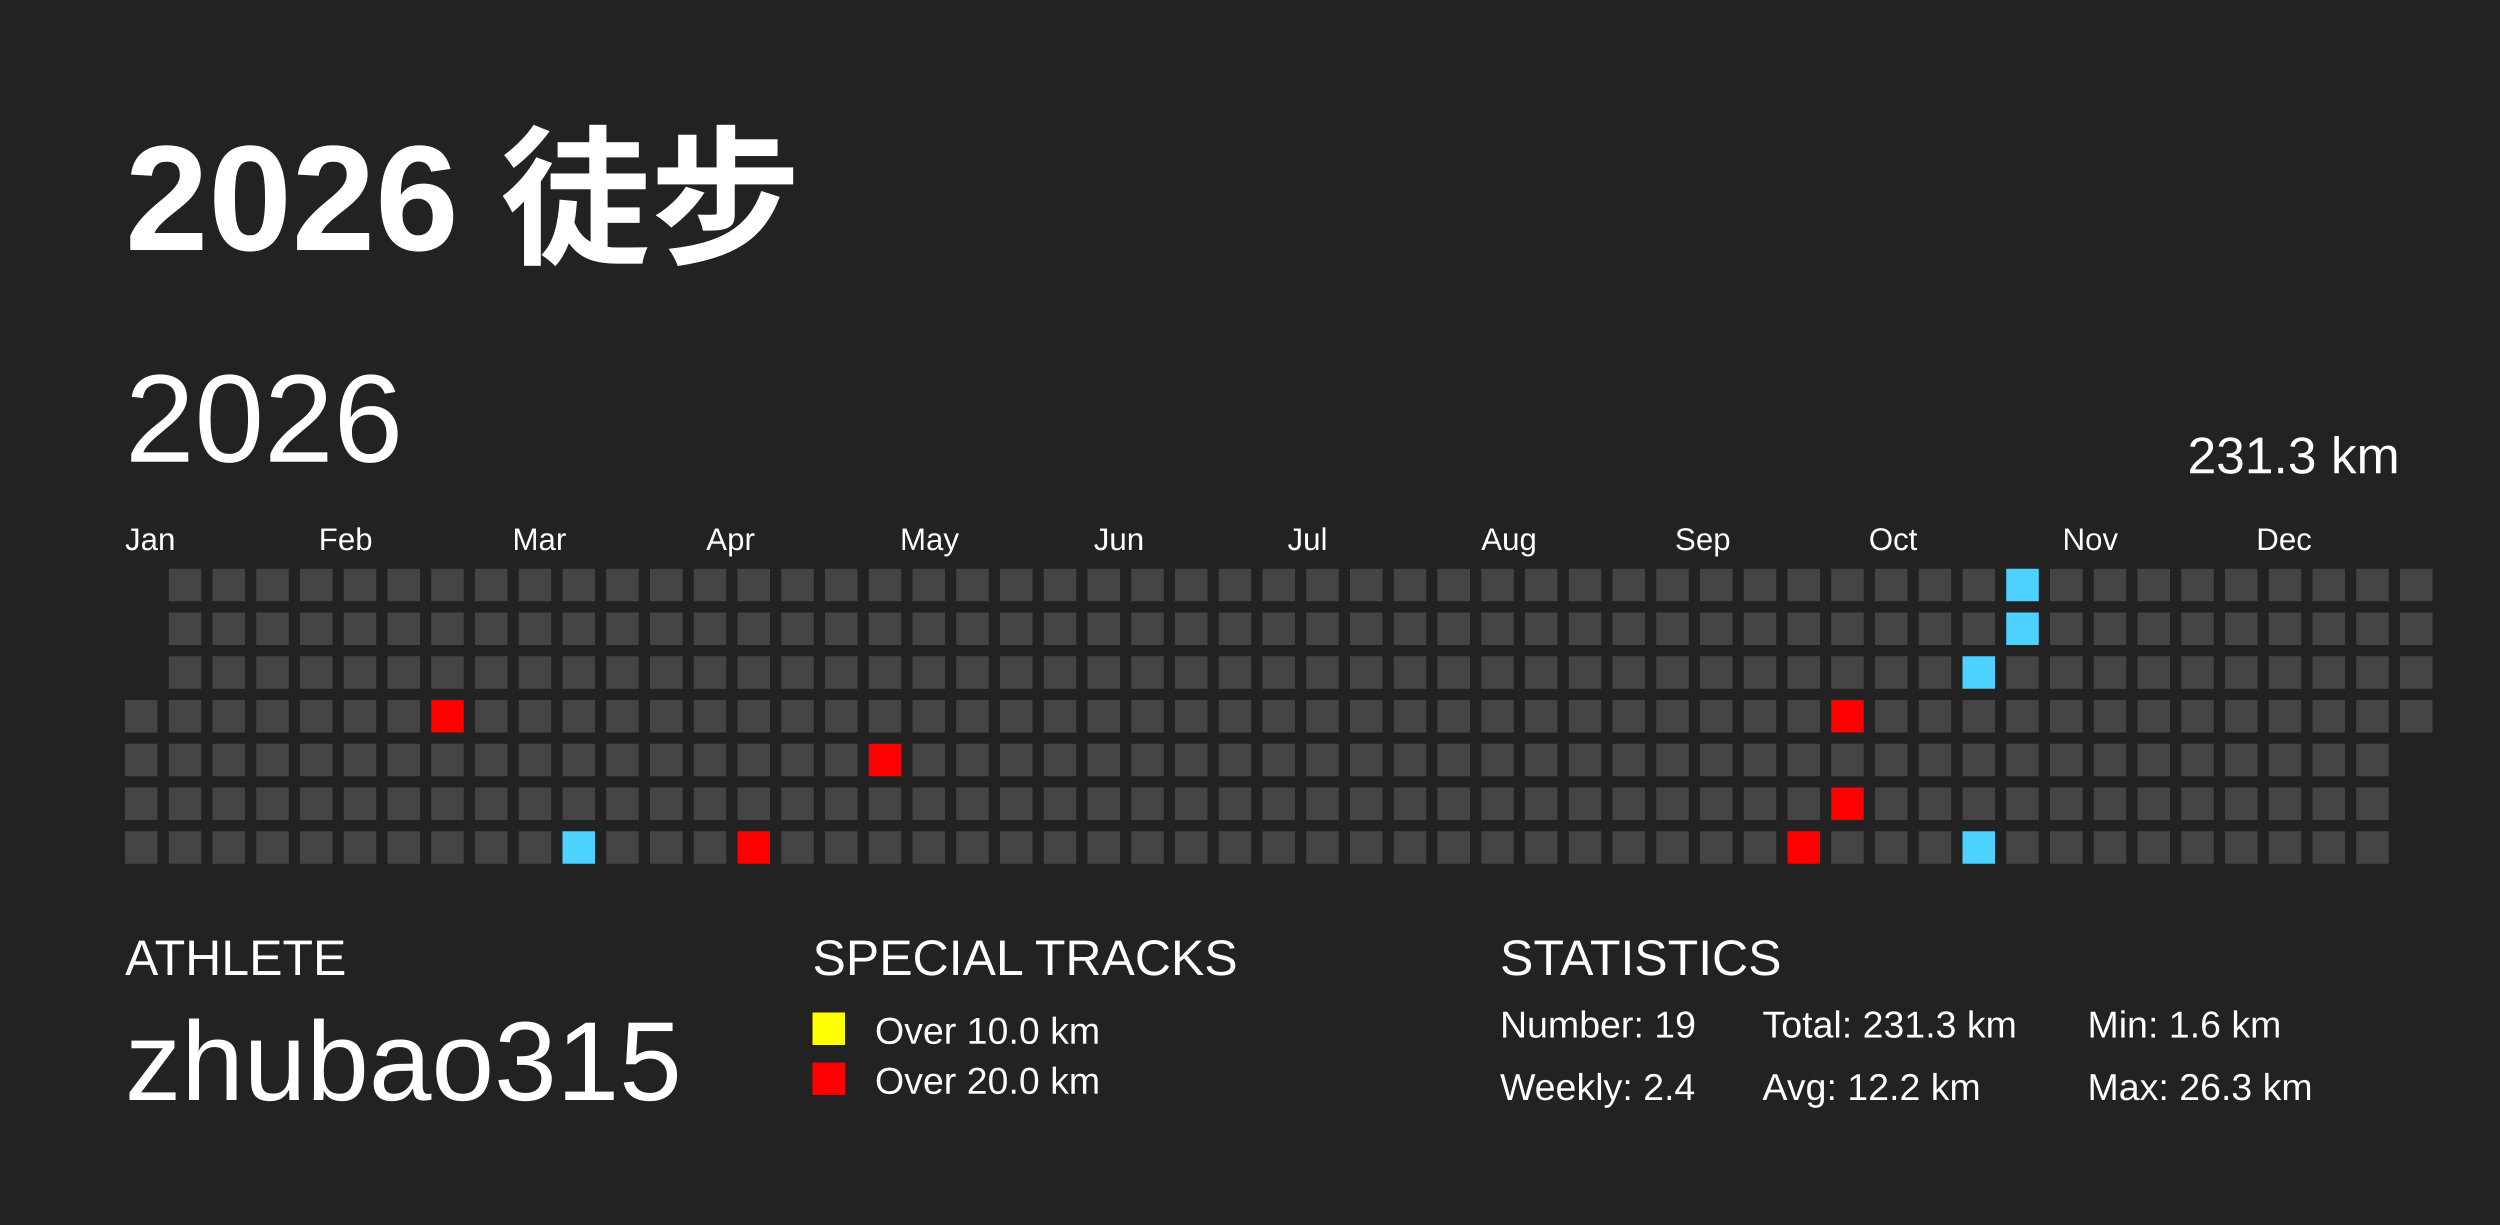
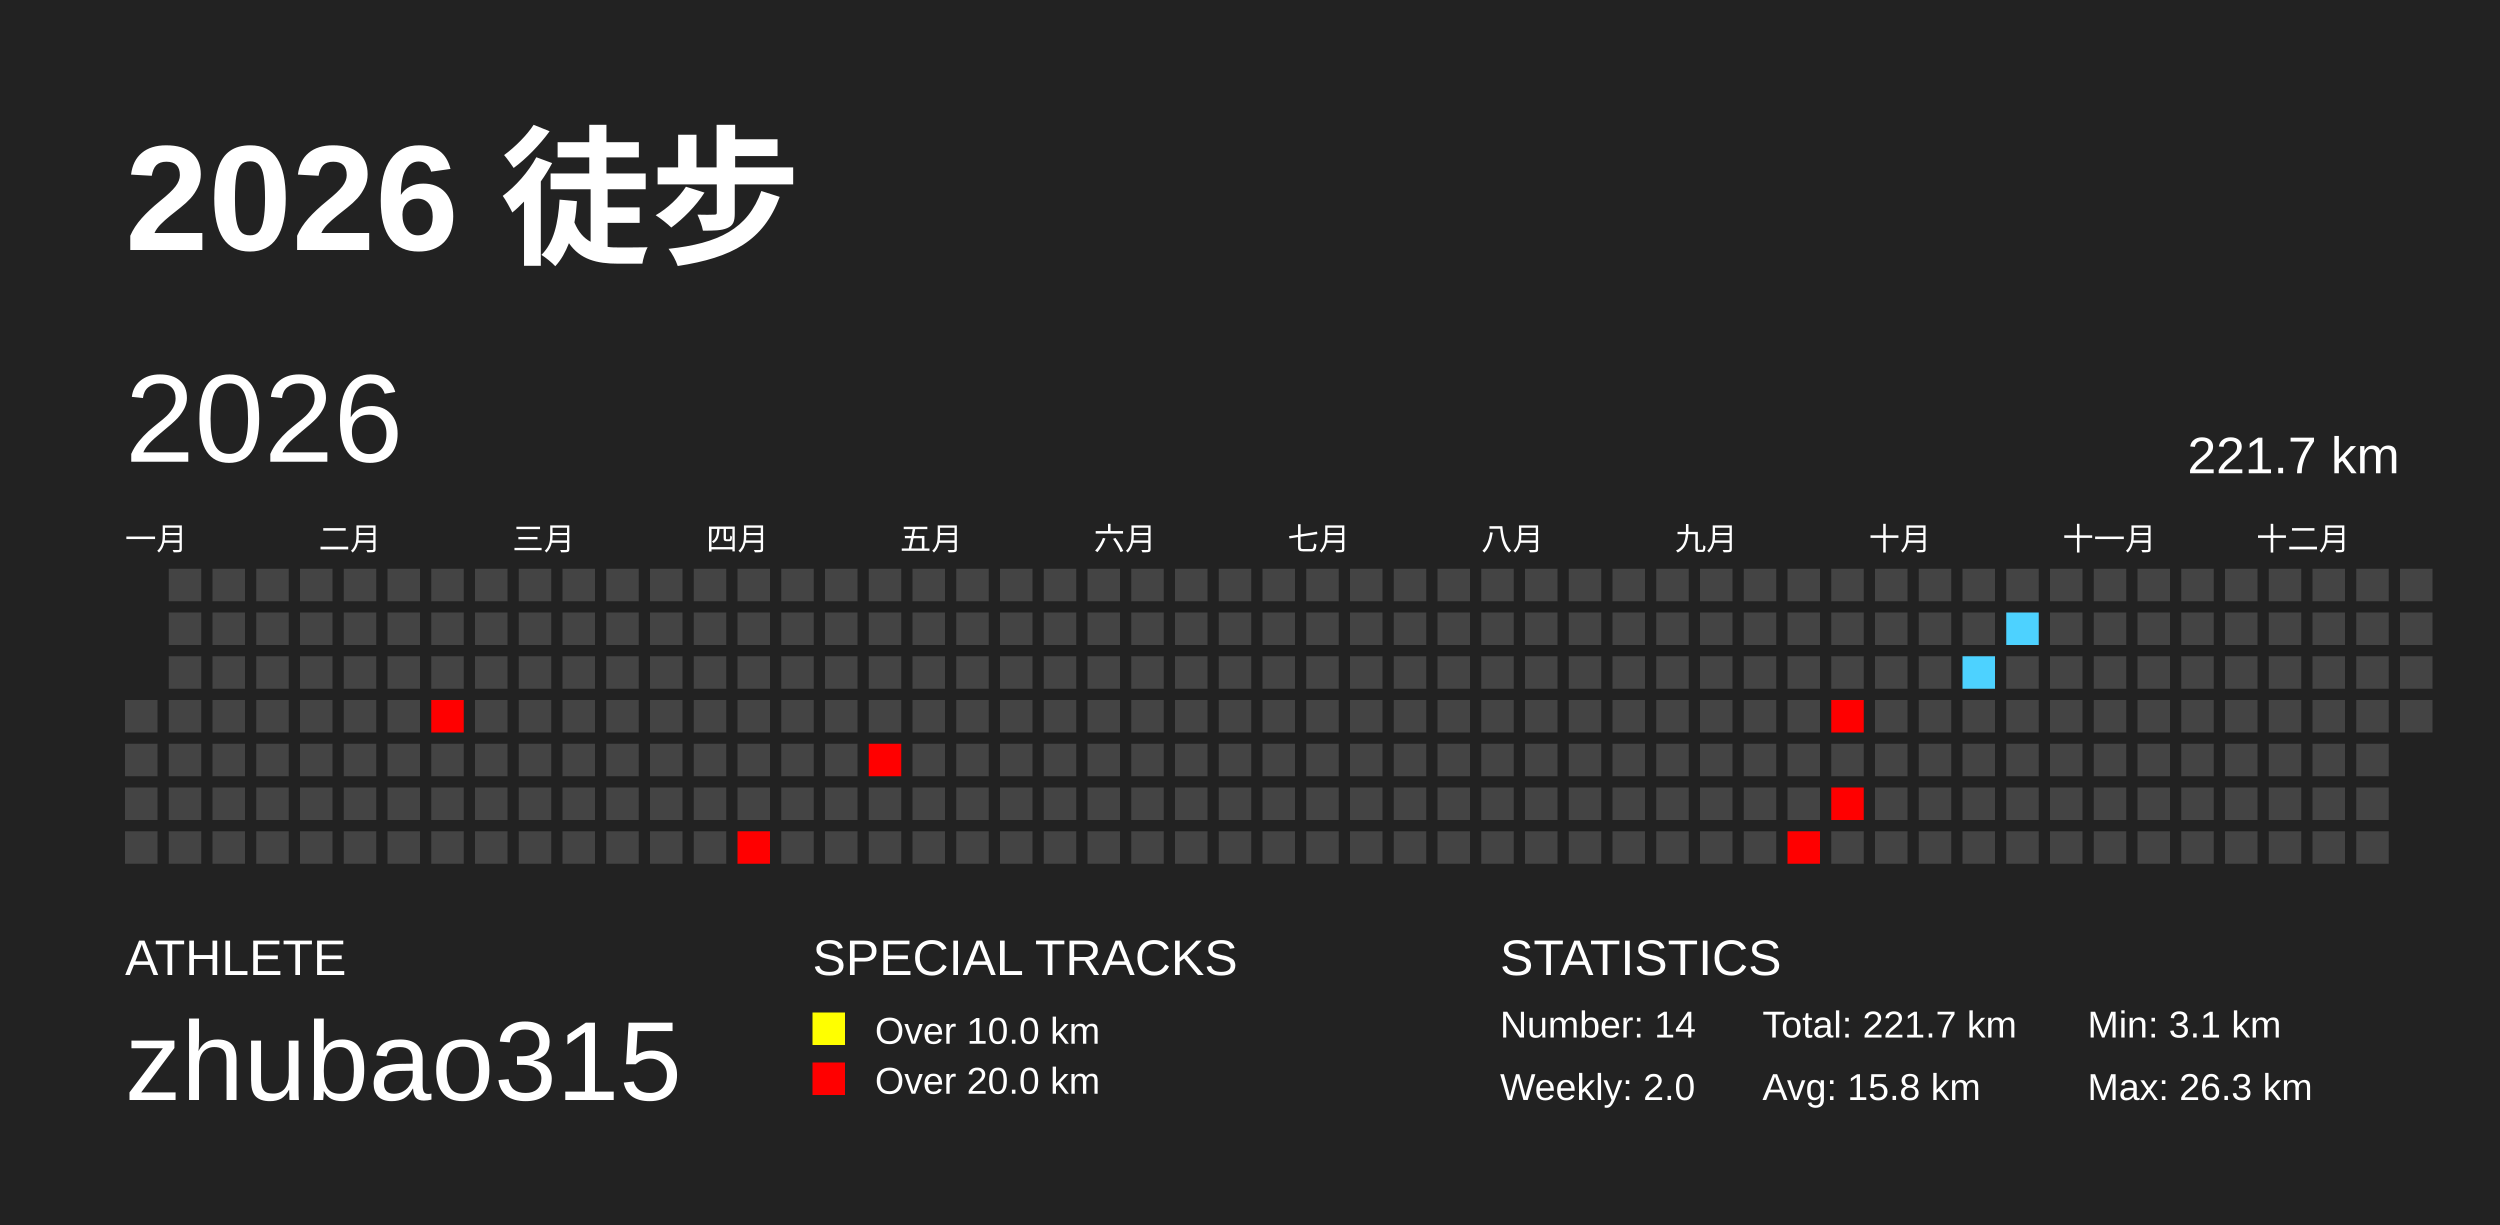
<svg xmlns="http://www.w3.org/2000/svg" baseProfile="full" height="98mm" version="1.1" viewBox="0,0,200,98" width="200mm">
  <defs />
  <rect fill="#222222" height="98" width="200" x="0" y="0" />
  <text fill="#FFFFFF" style="font-size:12px; font-family:Arial; font-weight:bold;" x="10" y="20">2026 徒步</text>
  <text fill="#FFFFFF" style="font-size:4px; font-family:Arial" x="10" y="78">ATHLETE</text>
  <text fill="#FFFFFF" style="font-size:9px; font-family:Arial" x="10" y="88">zhubao315</text>
  <text fill="#FFFFFF" style="font-size:4px; font-family:Arial" x="65" y="78">SPECIAL TRACKS</text>
  <rect fill="yellow" height="2.6" width="2.6" x="65" y="81" />
  <text fill="#FFFFFF" style="font-size:3px; font-family:Arial" x="70" y="83.5">Over 10.0 km</text>
  <rect fill="red" height="2.6" width="2.6" x="65" y="85" />
  <text fill="#FFFFFF" style="font-size:3px; font-family:Arial" x="70" y="87.5">Over 20.0 km</text>
  <text fill="#FFFFFF" style="font-size:4px; font-family:Arial" x="120" y="78">STATISTICS</text>
-   <text fill="#FFFFFF" style="font-size:3px; font-family:Arial" x="120" y="83">Number: 19</text>
-   <text fill="#FFFFFF" style="font-size:3px; font-family:Arial" x="120" y="88">Weekly: 2.4</text>
-   <text fill="#FFFFFF" style="font-size:3px; font-family:Arial" x="141" y="83">Total: 231.3 km</text>
-   <text fill="#FFFFFF" style="font-size:3px; font-family:Arial" x="141" y="88">Avg: 12.2 km</text>
-   <text fill="#FFFFFF" style="font-size:3px; font-family:Arial" x="167" y="83">Min: 1.6 km</text>
+   <text fill="#FFFFFF" style="font-size:3px; font-family:Arial" x="120" y="83">Number: 14</text>
+   <text fill="#FFFFFF" style="font-size:3px; font-family:Arial" x="120" y="88">Weekly: 2.0</text>
+   <text fill="#FFFFFF" style="font-size:3px; font-family:Arial" x="141" y="83">Total: 221.7 km</text>
+   <text fill="#FFFFFF" style="font-size:3px; font-family:Arial" x="141" y="88">Avg: 15.8 km</text>
+   <text fill="#FFFFFF" style="font-size:3px; font-family:Arial" x="167" y="83">Min: 3.1 km</text>
  <text fill="#FFFFFF" style="font-size:3px; font-family:Arial" x="167" y="88">Max: 26.3 km</text>
  <text dominant-baseline="hanging" fill="#FFFFFF" style="font-size:10.0px; font-family:Arial;" x="10" y="30">2026</text>
-   <text dominant-baseline="hanging" fill="#FFFFFF" style="font-size:4.125px; font-family:Arial;" x="175" y="35">231.3 km</text>
-   <text fill="#FFFFFF" style="font-size:2.5px; font-family:Arial" x="10.0" y="44">Jan</text>
-   <text fill="#FFFFFF" style="font-size:2.5px; font-family:Arial" x="25.5" y="44">Feb</text>
-   <text fill="#FFFFFF" style="font-size:2.5px; font-family:Arial" x="41.0" y="44">Mar</text>
-   <text fill="#FFFFFF" style="font-size:2.5px; font-family:Arial" x="56.5" y="44">Apr</text>
-   <text fill="#FFFFFF" style="font-size:2.5px; font-family:Arial" x="72.0" y="44">May</text>
-   <text fill="#FFFFFF" style="font-size:2.5px; font-family:Arial" x="87.5" y="44">Jun</text>
-   <text fill="#FFFFFF" style="font-size:2.5px; font-family:Arial" x="103.0" y="44">Jul</text>
-   <text fill="#FFFFFF" style="font-size:2.5px; font-family:Arial" x="118.5" y="44">Aug</text>
-   <text fill="#FFFFFF" style="font-size:2.5px; font-family:Arial" x="134.0" y="44">Sep</text>
-   <text fill="#FFFFFF" style="font-size:2.5px; font-family:Arial" x="149.5" y="44">Oct</text>
-   <text fill="#FFFFFF" style="font-size:2.5px; font-family:Arial" x="165.0" y="44">Nov</text>
-   <text fill="#FFFFFF" style="font-size:2.5px; font-family:Arial" x="180.5" y="44">Dec</text>
+   <text dominant-baseline="hanging" fill="#FFFFFF" style="font-size:4.125px; font-family:Arial;" x="175" y="35">221.7 km</text>
+   <text fill="#FFFFFF" style="font-size:2.5px; font-family:Arial" x="10.0" y="44">一月</text>
+   <text fill="#FFFFFF" style="font-size:2.5px; font-family:Arial" x="25.5" y="44">二月</text>
+   <text fill="#FFFFFF" style="font-size:2.5px; font-family:Arial" x="41.0" y="44">三月</text>
+   <text fill="#FFFFFF" style="font-size:2.5px; font-family:Arial" x="56.5" y="44">四月</text>
+   <text fill="#FFFFFF" style="font-size:2.5px; font-family:Arial" x="72.0" y="44">五月</text>
+   <text fill="#FFFFFF" style="font-size:2.5px; font-family:Arial" x="87.5" y="44">六月</text>
+   <text fill="#FFFFFF" style="font-size:2.5px; font-family:Arial" x="103.0" y="44">七月</text>
+   <text fill="#FFFFFF" style="font-size:2.5px; font-family:Arial" x="118.5" y="44">八月</text>
+   <text fill="#FFFFFF" style="font-size:2.5px; font-family:Arial" x="134.0" y="44">九月</text>
+   <text fill="#FFFFFF" style="font-size:2.5px; font-family:Arial" x="149.5" y="44">十月</text>
+   <text fill="#FFFFFF" style="font-size:2.5px; font-family:Arial" x="165.0" y="44">十一月</text>
+   <text fill="#FFFFFF" style="font-size:2.5px; font-family:Arial" x="180.5" y="44">十二月</text>
  <rect fill="#444444" height="2.6" width="2.6" x="10.0" y="56.0" />
  <rect fill="#444444" height="2.6" width="2.6" x="10.0" y="59.5" />
  <rect fill="#444444" height="2.6" width="2.6" x="10.0" y="63.0" />
  <rect fill="#444444" height="2.6" width="2.6" x="10.0" y="66.5" />
  <rect fill="#444444" height="2.6" width="2.6" x="13.5" y="45.5" />
  <rect fill="#444444" height="2.6" width="2.6" x="13.5" y="49.0" />
  <rect fill="#444444" height="2.6" width="2.6" x="13.5" y="52.5" />
  <rect fill="#444444" height="2.6" width="2.6" x="13.5" y="56.0" />
  <rect fill="#444444" height="2.6" width="2.6" x="13.5" y="59.5" />
  <rect fill="#444444" height="2.6" width="2.6" x="13.5" y="63.0" />
  <rect fill="#444444" height="2.6" width="2.6" x="13.5" y="66.5" />
  <rect fill="#444444" height="2.6" width="2.6" x="17.0" y="45.5" />
  <rect fill="#444444" height="2.6" width="2.6" x="17.0" y="49.0" />
  <rect fill="#444444" height="2.6" width="2.6" x="17.0" y="52.5" />
  <rect fill="#444444" height="2.6" width="2.6" x="17.0" y="56.0" />
  <rect fill="#444444" height="2.6" width="2.6" x="17.0" y="59.5" />
  <rect fill="#444444" height="2.6" width="2.6" x="17.0" y="63.0" />
  <rect fill="#444444" height="2.6" width="2.6" x="17.0" y="66.5" />
  <rect fill="#444444" height="2.6" width="2.6" x="20.5" y="45.5" />
  <rect fill="#444444" height="2.6" width="2.6" x="20.5" y="49.0" />
  <rect fill="#444444" height="2.6" width="2.6" x="20.5" y="52.5" />
  <rect fill="#444444" height="2.6" width="2.6" x="20.5" y="56.0" />
  <rect fill="#444444" height="2.6" width="2.6" x="20.5" y="59.5" />
  <rect fill="#444444" height="2.6" width="2.6" x="20.5" y="63.0" />
  <rect fill="#444444" height="2.6" width="2.6" x="20.5" y="66.5" />
  <rect fill="#444444" height="2.6" width="2.6" x="24.0" y="45.5" />
  <rect fill="#444444" height="2.6" width="2.6" x="24.0" y="49.0" />
  <rect fill="#444444" height="2.6" width="2.6" x="24.0" y="52.5" />
  <rect fill="#444444" height="2.6" width="2.6" x="24.0" y="56.0" />
  <rect fill="#444444" height="2.6" width="2.6" x="24.0" y="59.5" />
  <rect fill="#444444" height="2.6" width="2.6" x="24.0" y="63.0" />
  <rect fill="#444444" height="2.6" width="2.6" x="24.0" y="66.5" />
  <rect fill="#444444" height="2.6" width="2.6" x="27.5" y="45.5" />
  <rect fill="#444444" height="2.6" width="2.6" x="27.5" y="49.0" />
  <rect fill="#444444" height="2.6" width="2.6" x="27.5" y="52.5" />
  <rect fill="#444444" height="2.6" width="2.6" x="27.5" y="56.0" />
  <rect fill="#444444" height="2.6" width="2.6" x="27.5" y="59.5" />
  <rect fill="#444444" height="2.6" width="2.6" x="27.5" y="63.0" />
  <rect fill="#444444" height="2.6" width="2.6" x="27.5" y="66.5" />
  <rect fill="#444444" height="2.6" width="2.6" x="31.0" y="45.5" />
  <rect fill="#444444" height="2.6" width="2.6" x="31.0" y="49.0" />
  <rect fill="#444444" height="2.6" width="2.6" x="31.0" y="52.5" />
  <rect fill="#444444" height="2.6" width="2.6" x="31.0" y="56.0" />
  <rect fill="#444444" height="2.6" width="2.6" x="31.0" y="59.5" />
  <rect fill="#444444" height="2.6" width="2.6" x="31.0" y="63.0" />
  <rect fill="#444444" height="2.6" width="2.6" x="31.0" y="66.5" />
  <rect fill="#444444" height="2.6" width="2.6" x="34.5" y="45.5" />
  <rect fill="#444444" height="2.6" width="2.6" x="34.5" y="49.0" />
  <rect fill="#444444" height="2.6" width="2.6" x="34.5" y="52.5" />
  <rect fill="red" height="2.6" width="2.6" x="34.5" y="56.0" />
  <rect fill="#444444" height="2.6" width="2.6" x="34.5" y="59.5" />
  <rect fill="#444444" height="2.6" width="2.6" x="34.5" y="63.0" />
  <rect fill="#444444" height="2.6" width="2.6" x="34.5" y="66.5" />
  <rect fill="#444444" height="2.6" width="2.6" x="38.0" y="45.5" />
  <rect fill="#444444" height="2.6" width="2.6" x="38.0" y="49.0" />
  <rect fill="#444444" height="2.6" width="2.6" x="38.0" y="52.5" />
  <rect fill="#444444" height="2.6" width="2.6" x="38.0" y="56.0" />
  <rect fill="#444444" height="2.6" width="2.6" x="38.0" y="59.5" />
  <rect fill="#444444" height="2.6" width="2.6" x="38.0" y="63.0" />
  <rect fill="#444444" height="2.6" width="2.6" x="38.0" y="66.5" />
  <rect fill="#444444" height="2.6" width="2.6" x="41.5" y="45.5" />
  <rect fill="#444444" height="2.6" width="2.6" x="41.5" y="49.0" />
  <rect fill="#444444" height="2.6" width="2.6" x="41.5" y="52.5" />
  <rect fill="#444444" height="2.6" width="2.6" x="41.5" y="56.0" />
  <rect fill="#444444" height="2.6" width="2.6" x="41.5" y="59.5" />
  <rect fill="#444444" height="2.6" width="2.6" x="41.5" y="63.0" />
  <rect fill="#444444" height="2.6" width="2.6" x="41.5" y="66.5" />
  <rect fill="#444444" height="2.6" width="2.6" x="45.0" y="45.5" />
  <rect fill="#444444" height="2.6" width="2.6" x="45.0" y="49.0" />
  <rect fill="#444444" height="2.6" width="2.6" x="45.0" y="52.5" />
  <rect fill="#444444" height="2.6" width="2.6" x="45.0" y="56.0" />
  <rect fill="#444444" height="2.6" width="2.6" x="45.0" y="59.5" />
  <rect fill="#444444" height="2.6" width="2.6" x="45.0" y="63.0" />
-   <rect fill="#4dd2ff" height="2.6" width="2.6" x="45.0" y="66.5" />
+   <rect fill="#444444" height="2.6" width="2.6" x="45.0" y="66.5" />
  <rect fill="#444444" height="2.6" width="2.6" x="48.5" y="45.5" />
  <rect fill="#444444" height="2.6" width="2.6" x="48.5" y="49.0" />
  <rect fill="#444444" height="2.6" width="2.6" x="48.5" y="52.5" />
  <rect fill="#444444" height="2.6" width="2.6" x="48.5" y="56.0" />
  <rect fill="#444444" height="2.6" width="2.6" x="48.5" y="59.5" />
  <rect fill="#444444" height="2.6" width="2.6" x="48.5" y="63.0" />
  <rect fill="#444444" height="2.6" width="2.6" x="48.5" y="66.5" />
  <rect fill="#444444" height="2.6" width="2.6" x="52.0" y="45.5" />
  <rect fill="#444444" height="2.6" width="2.6" x="52.0" y="49.0" />
  <rect fill="#444444" height="2.6" width="2.6" x="52.0" y="52.5" />
  <rect fill="#444444" height="2.6" width="2.6" x="52.0" y="56.0" />
  <rect fill="#444444" height="2.6" width="2.6" x="52.0" y="59.5" />
  <rect fill="#444444" height="2.6" width="2.6" x="52.0" y="63.0" />
  <rect fill="#444444" height="2.6" width="2.6" x="52.0" y="66.5" />
  <rect fill="#444444" height="2.6" width="2.6" x="55.5" y="45.5" />
  <rect fill="#444444" height="2.6" width="2.6" x="55.5" y="49.0" />
  <rect fill="#444444" height="2.6" width="2.6" x="55.5" y="52.5" />
  <rect fill="#444444" height="2.6" width="2.6" x="55.5" y="56.0" />
  <rect fill="#444444" height="2.6" width="2.6" x="55.5" y="59.5" />
  <rect fill="#444444" height="2.6" width="2.6" x="55.5" y="63.0" />
  <rect fill="#444444" height="2.6" width="2.6" x="55.5" y="66.5" />
  <rect fill="#444444" height="2.6" width="2.6" x="59.0" y="45.5" />
  <rect fill="#444444" height="2.6" width="2.6" x="59.0" y="49.0" />
  <rect fill="#444444" height="2.6" width="2.6" x="59.0" y="52.5" />
  <rect fill="#444444" height="2.6" width="2.6" x="59.0" y="56.0" />
  <rect fill="#444444" height="2.6" width="2.6" x="59.0" y="59.5" />
  <rect fill="#444444" height="2.6" width="2.6" x="59.0" y="63.0" />
  <rect fill="red" height="2.6" width="2.6" x="59.0" y="66.5" />
  <rect fill="#444444" height="2.6" width="2.6" x="62.5" y="45.5" />
  <rect fill="#444444" height="2.6" width="2.6" x="62.5" y="49.0" />
  <rect fill="#444444" height="2.6" width="2.6" x="62.5" y="52.5" />
  <rect fill="#444444" height="2.6" width="2.6" x="62.5" y="56.0" />
  <rect fill="#444444" height="2.6" width="2.6" x="62.5" y="59.5" />
  <rect fill="#444444" height="2.6" width="2.6" x="62.5" y="63.0" />
  <rect fill="#444444" height="2.6" width="2.6" x="62.5" y="66.5" />
  <rect fill="#444444" height="2.6" width="2.6" x="66.0" y="45.5" />
  <rect fill="#444444" height="2.6" width="2.6" x="66.0" y="49.0" />
  <rect fill="#444444" height="2.6" width="2.6" x="66.0" y="52.5" />
  <rect fill="#444444" height="2.6" width="2.6" x="66.0" y="56.0" />
  <rect fill="#444444" height="2.6" width="2.6" x="66.0" y="59.5" />
  <rect fill="#444444" height="2.6" width="2.6" x="66.0" y="63.0" />
  <rect fill="#444444" height="2.6" width="2.6" x="66.0" y="66.5" />
  <rect fill="#444444" height="2.6" width="2.6" x="69.5" y="45.5" />
  <rect fill="#444444" height="2.6" width="2.6" x="69.5" y="49.0" />
  <rect fill="#444444" height="2.6" width="2.6" x="69.5" y="52.5" />
  <rect fill="#444444" height="2.6" width="2.6" x="69.5" y="56.0" />
  <rect fill="red" height="2.6" width="2.6" x="69.5" y="59.5" />
  <rect fill="#444444" height="2.6" width="2.6" x="69.5" y="63.0" />
  <rect fill="#444444" height="2.6" width="2.6" x="69.5" y="66.5" />
  <rect fill="#444444" height="2.6" width="2.6" x="73.0" y="45.5" />
  <rect fill="#444444" height="2.6" width="2.6" x="73.0" y="49.0" />
  <rect fill="#444444" height="2.6" width="2.6" x="73.0" y="52.5" />
  <rect fill="#444444" height="2.6" width="2.6" x="73.0" y="56.0" />
  <rect fill="#444444" height="2.6" width="2.6" x="73.0" y="59.5" />
  <rect fill="#444444" height="2.6" width="2.6" x="73.0" y="63.0" />
  <rect fill="#444444" height="2.6" width="2.6" x="73.0" y="66.5" />
  <rect fill="#444444" height="2.6" width="2.6" x="76.5" y="45.5" />
  <rect fill="#444444" height="2.6" width="2.6" x="76.5" y="49.0" />
  <rect fill="#444444" height="2.6" width="2.6" x="76.5" y="52.5" />
  <rect fill="#444444" height="2.6" width="2.6" x="76.5" y="56.0" />
  <rect fill="#444444" height="2.6" width="2.6" x="76.5" y="59.5" />
  <rect fill="#444444" height="2.6" width="2.6" x="76.5" y="63.0" />
  <rect fill="#444444" height="2.6" width="2.6" x="76.5" y="66.5" />
  <rect fill="#444444" height="2.6" width="2.6" x="80.0" y="45.5" />
  <rect fill="#444444" height="2.6" width="2.6" x="80.0" y="49.0" />
  <rect fill="#444444" height="2.6" width="2.6" x="80.0" y="52.5" />
  <rect fill="#444444" height="2.6" width="2.6" x="80.0" y="56.0" />
  <rect fill="#444444" height="2.6" width="2.6" x="80.0" y="59.5" />
  <rect fill="#444444" height="2.6" width="2.6" x="80.0" y="63.0" />
  <rect fill="#444444" height="2.6" width="2.6" x="80.0" y="66.5" />
  <rect fill="#444444" height="2.6" width="2.6" x="83.5" y="45.5" />
  <rect fill="#444444" height="2.6" width="2.6" x="83.5" y="49.0" />
  <rect fill="#444444" height="2.6" width="2.6" x="83.5" y="52.5" />
  <rect fill="#444444" height="2.6" width="2.6" x="83.5" y="56.0" />
  <rect fill="#444444" height="2.6" width="2.6" x="83.5" y="59.5" />
  <rect fill="#444444" height="2.6" width="2.6" x="83.5" y="63.0" />
  <rect fill="#444444" height="2.6" width="2.6" x="83.5" y="66.5" />
  <rect fill="#444444" height="2.6" width="2.6" x="87.0" y="45.5" />
  <rect fill="#444444" height="2.6" width="2.6" x="87.0" y="49.0" />
  <rect fill="#444444" height="2.6" width="2.6" x="87.0" y="52.5" />
  <rect fill="#444444" height="2.6" width="2.6" x="87.0" y="56.0" />
  <rect fill="#444444" height="2.6" width="2.6" x="87.0" y="59.5" />
  <rect fill="#444444" height="2.6" width="2.6" x="87.0" y="63.0" />
  <rect fill="#444444" height="2.6" width="2.6" x="87.0" y="66.5" />
  <rect fill="#444444" height="2.6" width="2.6" x="90.5" y="45.5" />
  <rect fill="#444444" height="2.6" width="2.6" x="90.5" y="49.0" />
  <rect fill="#444444" height="2.6" width="2.6" x="90.5" y="52.5" />
  <rect fill="#444444" height="2.6" width="2.6" x="90.5" y="56.0" />
  <rect fill="#444444" height="2.6" width="2.6" x="90.5" y="59.5" />
  <rect fill="#444444" height="2.6" width="2.6" x="90.5" y="63.0" />
  <rect fill="#444444" height="2.6" width="2.6" x="90.5" y="66.5" />
  <rect fill="#444444" height="2.6" width="2.6" x="94.0" y="45.5" />
  <rect fill="#444444" height="2.6" width="2.6" x="94.0" y="49.0" />
  <rect fill="#444444" height="2.6" width="2.6" x="94.0" y="52.5" />
  <rect fill="#444444" height="2.6" width="2.6" x="94.0" y="56.0" />
  <rect fill="#444444" height="2.6" width="2.6" x="94.0" y="59.5" />
  <rect fill="#444444" height="2.6" width="2.6" x="94.0" y="63.0" />
  <rect fill="#444444" height="2.6" width="2.6" x="94.0" y="66.5" />
  <rect fill="#444444" height="2.6" width="2.6" x="97.5" y="45.5" />
  <rect fill="#444444" height="2.6" width="2.6" x="97.5" y="49.0" />
  <rect fill="#444444" height="2.6" width="2.6" x="97.5" y="52.5" />
  <rect fill="#444444" height="2.6" width="2.6" x="97.5" y="56.0" />
  <rect fill="#444444" height="2.6" width="2.6" x="97.5" y="59.5" />
  <rect fill="#444444" height="2.6" width="2.6" x="97.5" y="63.0" />
  <rect fill="#444444" height="2.6" width="2.6" x="97.5" y="66.5" />
  <rect fill="#444444" height="2.6" width="2.6" x="101.0" y="45.5" />
  <rect fill="#444444" height="2.6" width="2.6" x="101.0" y="49.0" />
  <rect fill="#444444" height="2.6" width="2.6" x="101.0" y="52.5" />
  <rect fill="#444444" height="2.6" width="2.6" x="101.0" y="56.0" />
  <rect fill="#444444" height="2.6" width="2.6" x="101.0" y="59.5" />
  <rect fill="#444444" height="2.6" width="2.6" x="101.0" y="63.0" />
  <rect fill="#444444" height="2.6" width="2.6" x="101.0" y="66.5" />
  <rect fill="#444444" height="2.6" width="2.6" x="104.5" y="45.5" />
  <rect fill="#444444" height="2.6" width="2.6" x="104.5" y="49.0" />
  <rect fill="#444444" height="2.6" width="2.6" x="104.5" y="52.5" />
  <rect fill="#444444" height="2.6" width="2.6" x="104.5" y="56.0" />
  <rect fill="#444444" height="2.6" width="2.6" x="104.5" y="59.5" />
  <rect fill="#444444" height="2.6" width="2.6" x="104.5" y="63.0" />
  <rect fill="#444444" height="2.6" width="2.6" x="104.5" y="66.5" />
  <rect fill="#444444" height="2.6" width="2.6" x="108.0" y="45.5" />
  <rect fill="#444444" height="2.6" width="2.6" x="108.0" y="49.0" />
  <rect fill="#444444" height="2.6" width="2.6" x="108.0" y="52.5" />
  <rect fill="#444444" height="2.6" width="2.6" x="108.0" y="56.0" />
  <rect fill="#444444" height="2.6" width="2.6" x="108.0" y="59.5" />
  <rect fill="#444444" height="2.6" width="2.6" x="108.0" y="63.0" />
  <rect fill="#444444" height="2.6" width="2.6" x="108.0" y="66.5" />
  <rect fill="#444444" height="2.6" width="2.6" x="111.5" y="45.5" />
  <rect fill="#444444" height="2.6" width="2.6" x="111.5" y="49.0" />
  <rect fill="#444444" height="2.6" width="2.6" x="111.5" y="52.5" />
  <rect fill="#444444" height="2.6" width="2.6" x="111.5" y="56.0" />
  <rect fill="#444444" height="2.6" width="2.6" x="111.5" y="59.5" />
  <rect fill="#444444" height="2.6" width="2.6" x="111.5" y="63.0" />
  <rect fill="#444444" height="2.6" width="2.6" x="111.5" y="66.5" />
  <rect fill="#444444" height="2.6" width="2.6" x="115.0" y="45.5" />
  <rect fill="#444444" height="2.6" width="2.6" x="115.0" y="49.0" />
  <rect fill="#444444" height="2.6" width="2.6" x="115.0" y="52.5" />
  <rect fill="#444444" height="2.6" width="2.6" x="115.0" y="56.0" />
  <rect fill="#444444" height="2.6" width="2.6" x="115.0" y="59.5" />
  <rect fill="#444444" height="2.6" width="2.6" x="115.0" y="63.0" />
  <rect fill="#444444" height="2.6" width="2.6" x="115.0" y="66.5" />
  <rect fill="#444444" height="2.6" width="2.6" x="118.5" y="45.5" />
  <rect fill="#444444" height="2.6" width="2.6" x="118.5" y="49.0" />
  <rect fill="#444444" height="2.6" width="2.6" x="118.5" y="52.5" />
  <rect fill="#444444" height="2.6" width="2.6" x="118.5" y="56.0" />
  <rect fill="#444444" height="2.6" width="2.6" x="118.5" y="59.5" />
  <rect fill="#444444" height="2.6" width="2.6" x="118.5" y="63.0" />
  <rect fill="#444444" height="2.6" width="2.6" x="118.5" y="66.5" />
  <rect fill="#444444" height="2.6" width="2.6" x="122.0" y="45.5" />
  <rect fill="#444444" height="2.6" width="2.6" x="122.0" y="49.0" />
  <rect fill="#444444" height="2.6" width="2.6" x="122.0" y="52.5" />
  <rect fill="#444444" height="2.6" width="2.6" x="122.0" y="56.0" />
  <rect fill="#444444" height="2.6" width="2.6" x="122.0" y="59.5" />
  <rect fill="#444444" height="2.6" width="2.6" x="122.0" y="63.0" />
  <rect fill="#444444" height="2.6" width="2.6" x="122.0" y="66.5" />
  <rect fill="#444444" height="2.6" width="2.6" x="125.5" y="45.5" />
  <rect fill="#444444" height="2.6" width="2.6" x="125.5" y="49.0" />
  <rect fill="#444444" height="2.6" width="2.6" x="125.5" y="52.5" />
  <rect fill="#444444" height="2.6" width="2.6" x="125.5" y="56.0" />
  <rect fill="#444444" height="2.6" width="2.6" x="125.5" y="59.5" />
  <rect fill="#444444" height="2.6" width="2.6" x="125.5" y="63.0" />
  <rect fill="#444444" height="2.6" width="2.6" x="125.5" y="66.5" />
  <rect fill="#444444" height="2.6" width="2.6" x="129.0" y="45.5" />
  <rect fill="#444444" height="2.6" width="2.6" x="129.0" y="49.0" />
  <rect fill="#444444" height="2.6" width="2.6" x="129.0" y="52.5" />
  <rect fill="#444444" height="2.6" width="2.6" x="129.0" y="56.0" />
  <rect fill="#444444" height="2.6" width="2.6" x="129.0" y="59.5" />
  <rect fill="#444444" height="2.6" width="2.6" x="129.0" y="63.0" />
  <rect fill="#444444" height="2.6" width="2.6" x="129.0" y="66.5" />
  <rect fill="#444444" height="2.6" width="2.6" x="132.5" y="45.5" />
  <rect fill="#444444" height="2.6" width="2.6" x="132.5" y="49.0" />
  <rect fill="#444444" height="2.6" width="2.6" x="132.5" y="52.5" />
  <rect fill="#444444" height="2.6" width="2.6" x="132.5" y="56.0" />
  <rect fill="#444444" height="2.6" width="2.6" x="132.5" y="59.5" />
  <rect fill="#444444" height="2.6" width="2.6" x="132.5" y="63.0" />
  <rect fill="#444444" height="2.6" width="2.6" x="132.5" y="66.5" />
  <rect fill="#444444" height="2.6" width="2.6" x="136.0" y="45.5" />
  <rect fill="#444444" height="2.6" width="2.6" x="136.0" y="49.0" />
  <rect fill="#444444" height="2.6" width="2.6" x="136.0" y="52.5" />
  <rect fill="#444444" height="2.6" width="2.6" x="136.0" y="56.0" />
  <rect fill="#444444" height="2.6" width="2.6" x="136.0" y="59.5" />
  <rect fill="#444444" height="2.6" width="2.6" x="136.0" y="63.0" />
  <rect fill="#444444" height="2.6" width="2.6" x="136.0" y="66.5" />
  <rect fill="#444444" height="2.6" width="2.6" x="139.5" y="45.5" />
  <rect fill="#444444" height="2.6" width="2.6" x="139.5" y="49.0" />
  <rect fill="#444444" height="2.6" width="2.6" x="139.5" y="52.5" />
  <rect fill="#444444" height="2.6" width="2.6" x="139.5" y="56.0" />
  <rect fill="#444444" height="2.6" width="2.6" x="139.5" y="59.5" />
  <rect fill="#444444" height="2.6" width="2.6" x="139.5" y="63.0" />
  <rect fill="#444444" height="2.6" width="2.6" x="139.5" y="66.5" />
  <rect fill="#444444" height="2.6" width="2.6" x="143.0" y="45.5" />
  <rect fill="#444444" height="2.6" width="2.6" x="143.0" y="49.0" />
  <rect fill="#444444" height="2.6" width="2.6" x="143.0" y="52.5" />
  <rect fill="#444444" height="2.6" width="2.6" x="143.0" y="56.0" />
  <rect fill="#444444" height="2.6" width="2.6" x="143.0" y="59.5" />
  <rect fill="#444444" height="2.6" width="2.6" x="143.0" y="63.0" />
  <rect fill="red" height="2.6" width="2.6" x="143.0" y="66.5" />
  <rect fill="#444444" height="2.6" width="2.6" x="146.5" y="45.5" />
  <rect fill="#444444" height="2.6" width="2.6" x="146.5" y="49.0" />
  <rect fill="#444444" height="2.6" width="2.6" x="146.5" y="52.5" />
  <rect fill="red" height="2.6" width="2.6" x="146.5" y="56.0" />
  <rect fill="#444444" height="2.6" width="2.6" x="146.5" y="59.5" />
  <rect fill="red" height="2.6" width="2.6" x="146.5" y="63.0" />
  <rect fill="#444444" height="2.6" width="2.6" x="146.5" y="66.5" />
  <rect fill="#444444" height="2.6" width="2.6" x="150.0" y="45.5" />
  <rect fill="#444444" height="2.6" width="2.6" x="150.0" y="49.0" />
  <rect fill="#444444" height="2.6" width="2.6" x="150.0" y="52.5" />
  <rect fill="#444444" height="2.6" width="2.6" x="150.0" y="56.0" />
  <rect fill="#444444" height="2.6" width="2.6" x="150.0" y="59.5" />
  <rect fill="#444444" height="2.6" width="2.6" x="150.0" y="63.0" />
  <rect fill="#444444" height="2.6" width="2.6" x="150.0" y="66.5" />
  <rect fill="#444444" height="2.6" width="2.6" x="153.5" y="45.5" />
  <rect fill="#444444" height="2.6" width="2.6" x="153.5" y="49.0" />
  <rect fill="#444444" height="2.6" width="2.6" x="153.5" y="52.5" />
  <rect fill="#444444" height="2.6" width="2.6" x="153.5" y="56.0" />
  <rect fill="#444444" height="2.6" width="2.6" x="153.5" y="59.5" />
  <rect fill="#444444" height="2.6" width="2.6" x="153.5" y="63.0" />
  <rect fill="#444444" height="2.6" width="2.6" x="153.5" y="66.5" />
  <rect fill="#444444" height="2.6" width="2.6" x="157.0" y="45.5" />
  <rect fill="#444444" height="2.6" width="2.6" x="157.0" y="49.0" />
  <rect fill="#4dd2ff" height="2.6" width="2.6" x="157.0" y="52.5" />
  <rect fill="#444444" height="2.6" width="2.6" x="157.0" y="56.0" />
  <rect fill="#444444" height="2.6" width="2.6" x="157.0" y="59.5" />
  <rect fill="#444444" height="2.6" width="2.6" x="157.0" y="63.0" />
-   <rect fill="#4dd2ff" height="2.6" width="2.6" x="157.0" y="66.5" />
-   <rect fill="#4dd2ff" height="2.6" width="2.6" x="160.5" y="45.5" />
+   <rect fill="#444444" height="2.6" width="2.6" x="157.0" y="66.5" />
+   <rect fill="#444444" height="2.6" width="2.6" x="160.5" y="45.5" />
  <rect fill="#4dd2ff" height="2.6" width="2.6" x="160.5" y="49.0" />
  <rect fill="#444444" height="2.6" width="2.6" x="160.5" y="52.5" />
  <rect fill="#444444" height="2.6" width="2.6" x="160.5" y="56.0" />
  <rect fill="#444444" height="2.6" width="2.6" x="160.5" y="59.5" />
  <rect fill="#444444" height="2.6" width="2.6" x="160.5" y="63.0" />
  <rect fill="#444444" height="2.6" width="2.6" x="160.5" y="66.5" />
  <rect fill="#444444" height="2.6" width="2.6" x="164.0" y="45.5" />
  <rect fill="#444444" height="2.6" width="2.6" x="164.0" y="49.0" />
  <rect fill="#444444" height="2.6" width="2.6" x="164.0" y="52.5" />
  <rect fill="#444444" height="2.6" width="2.6" x="164.0" y="56.0" />
  <rect fill="#444444" height="2.6" width="2.6" x="164.0" y="59.5" />
  <rect fill="#444444" height="2.6" width="2.6" x="164.0" y="63.0" />
  <rect fill="#444444" height="2.6" width="2.6" x="164.0" y="66.5" />
  <rect fill="#444444" height="2.6" width="2.6" x="167.5" y="45.5" />
  <rect fill="#444444" height="2.6" width="2.6" x="167.5" y="49.0" />
  <rect fill="#444444" height="2.6" width="2.6" x="167.5" y="52.5" />
  <rect fill="#444444" height="2.6" width="2.6" x="167.5" y="56.0" />
  <rect fill="#444444" height="2.6" width="2.6" x="167.5" y="59.5" />
  <rect fill="#444444" height="2.6" width="2.6" x="167.5" y="63.0" />
  <rect fill="#444444" height="2.6" width="2.6" x="167.5" y="66.5" />
  <rect fill="#444444" height="2.6" width="2.6" x="171.0" y="45.5" />
  <rect fill="#444444" height="2.6" width="2.6" x="171.0" y="49.0" />
  <rect fill="#444444" height="2.6" width="2.6" x="171.0" y="52.5" />
  <rect fill="#444444" height="2.6" width="2.6" x="171.0" y="56.0" />
  <rect fill="#444444" height="2.6" width="2.6" x="171.0" y="59.5" />
  <rect fill="#444444" height="2.6" width="2.6" x="171.0" y="63.0" />
  <rect fill="#444444" height="2.6" width="2.6" x="171.0" y="66.5" />
  <rect fill="#444444" height="2.6" width="2.6" x="174.5" y="45.5" />
  <rect fill="#444444" height="2.6" width="2.6" x="174.5" y="49.0" />
  <rect fill="#444444" height="2.6" width="2.6" x="174.5" y="52.5" />
  <rect fill="#444444" height="2.6" width="2.6" x="174.5" y="56.0" />
  <rect fill="#444444" height="2.6" width="2.6" x="174.5" y="59.5" />
  <rect fill="#444444" height="2.6" width="2.6" x="174.5" y="63.0" />
  <rect fill="#444444" height="2.6" width="2.6" x="174.5" y="66.5" />
  <rect fill="#444444" height="2.6" width="2.6" x="178.0" y="45.5" />
  <rect fill="#444444" height="2.6" width="2.6" x="178.0" y="49.0" />
  <rect fill="#444444" height="2.6" width="2.6" x="178.0" y="52.5" />
  <rect fill="#444444" height="2.6" width="2.6" x="178.0" y="56.0" />
  <rect fill="#444444" height="2.6" width="2.6" x="178.0" y="59.5" />
  <rect fill="#444444" height="2.6" width="2.6" x="178.0" y="63.0" />
  <rect fill="#444444" height="2.6" width="2.6" x="178.0" y="66.5" />
  <rect fill="#444444" height="2.6" width="2.6" x="181.5" y="45.5" />
  <rect fill="#444444" height="2.6" width="2.6" x="181.5" y="49.0" />
  <rect fill="#444444" height="2.6" width="2.6" x="181.5" y="52.5" />
  <rect fill="#444444" height="2.6" width="2.6" x="181.5" y="56.0" />
  <rect fill="#444444" height="2.6" width="2.6" x="181.5" y="59.5" />
  <rect fill="#444444" height="2.6" width="2.6" x="181.5" y="63.0" />
  <rect fill="#444444" height="2.6" width="2.6" x="181.5" y="66.5" />
  <rect fill="#444444" height="2.6" width="2.6" x="185.0" y="45.5" />
  <rect fill="#444444" height="2.6" width="2.6" x="185.0" y="49.0" />
  <rect fill="#444444" height="2.6" width="2.6" x="185.0" y="52.5" />
  <rect fill="#444444" height="2.6" width="2.6" x="185.0" y="56.0" />
  <rect fill="#444444" height="2.6" width="2.6" x="185.0" y="59.5" />
  <rect fill="#444444" height="2.6" width="2.6" x="185.0" y="63.0" />
  <rect fill="#444444" height="2.6" width="2.6" x="185.0" y="66.5" />
  <rect fill="#444444" height="2.6" width="2.6" x="188.5" y="45.5" />
  <rect fill="#444444" height="2.6" width="2.6" x="188.5" y="49.0" />
  <rect fill="#444444" height="2.6" width="2.6" x="188.5" y="52.5" />
  <rect fill="#444444" height="2.6" width="2.6" x="188.5" y="56.0" />
  <rect fill="#444444" height="2.6" width="2.6" x="188.5" y="59.5" />
  <rect fill="#444444" height="2.6" width="2.6" x="188.5" y="63.0" />
  <rect fill="#444444" height="2.6" width="2.6" x="188.5" y="66.5" />
  <rect fill="#444444" height="2.6" width="2.6" x="192.0" y="45.5" />
  <rect fill="#444444" height="2.6" width="2.6" x="192.0" y="49.0" />
  <rect fill="#444444" height="2.6" width="2.6" x="192.0" y="52.5" />
  <rect fill="#444444" height="2.6" width="2.6" x="192.0" y="56.0" />
</svg>
